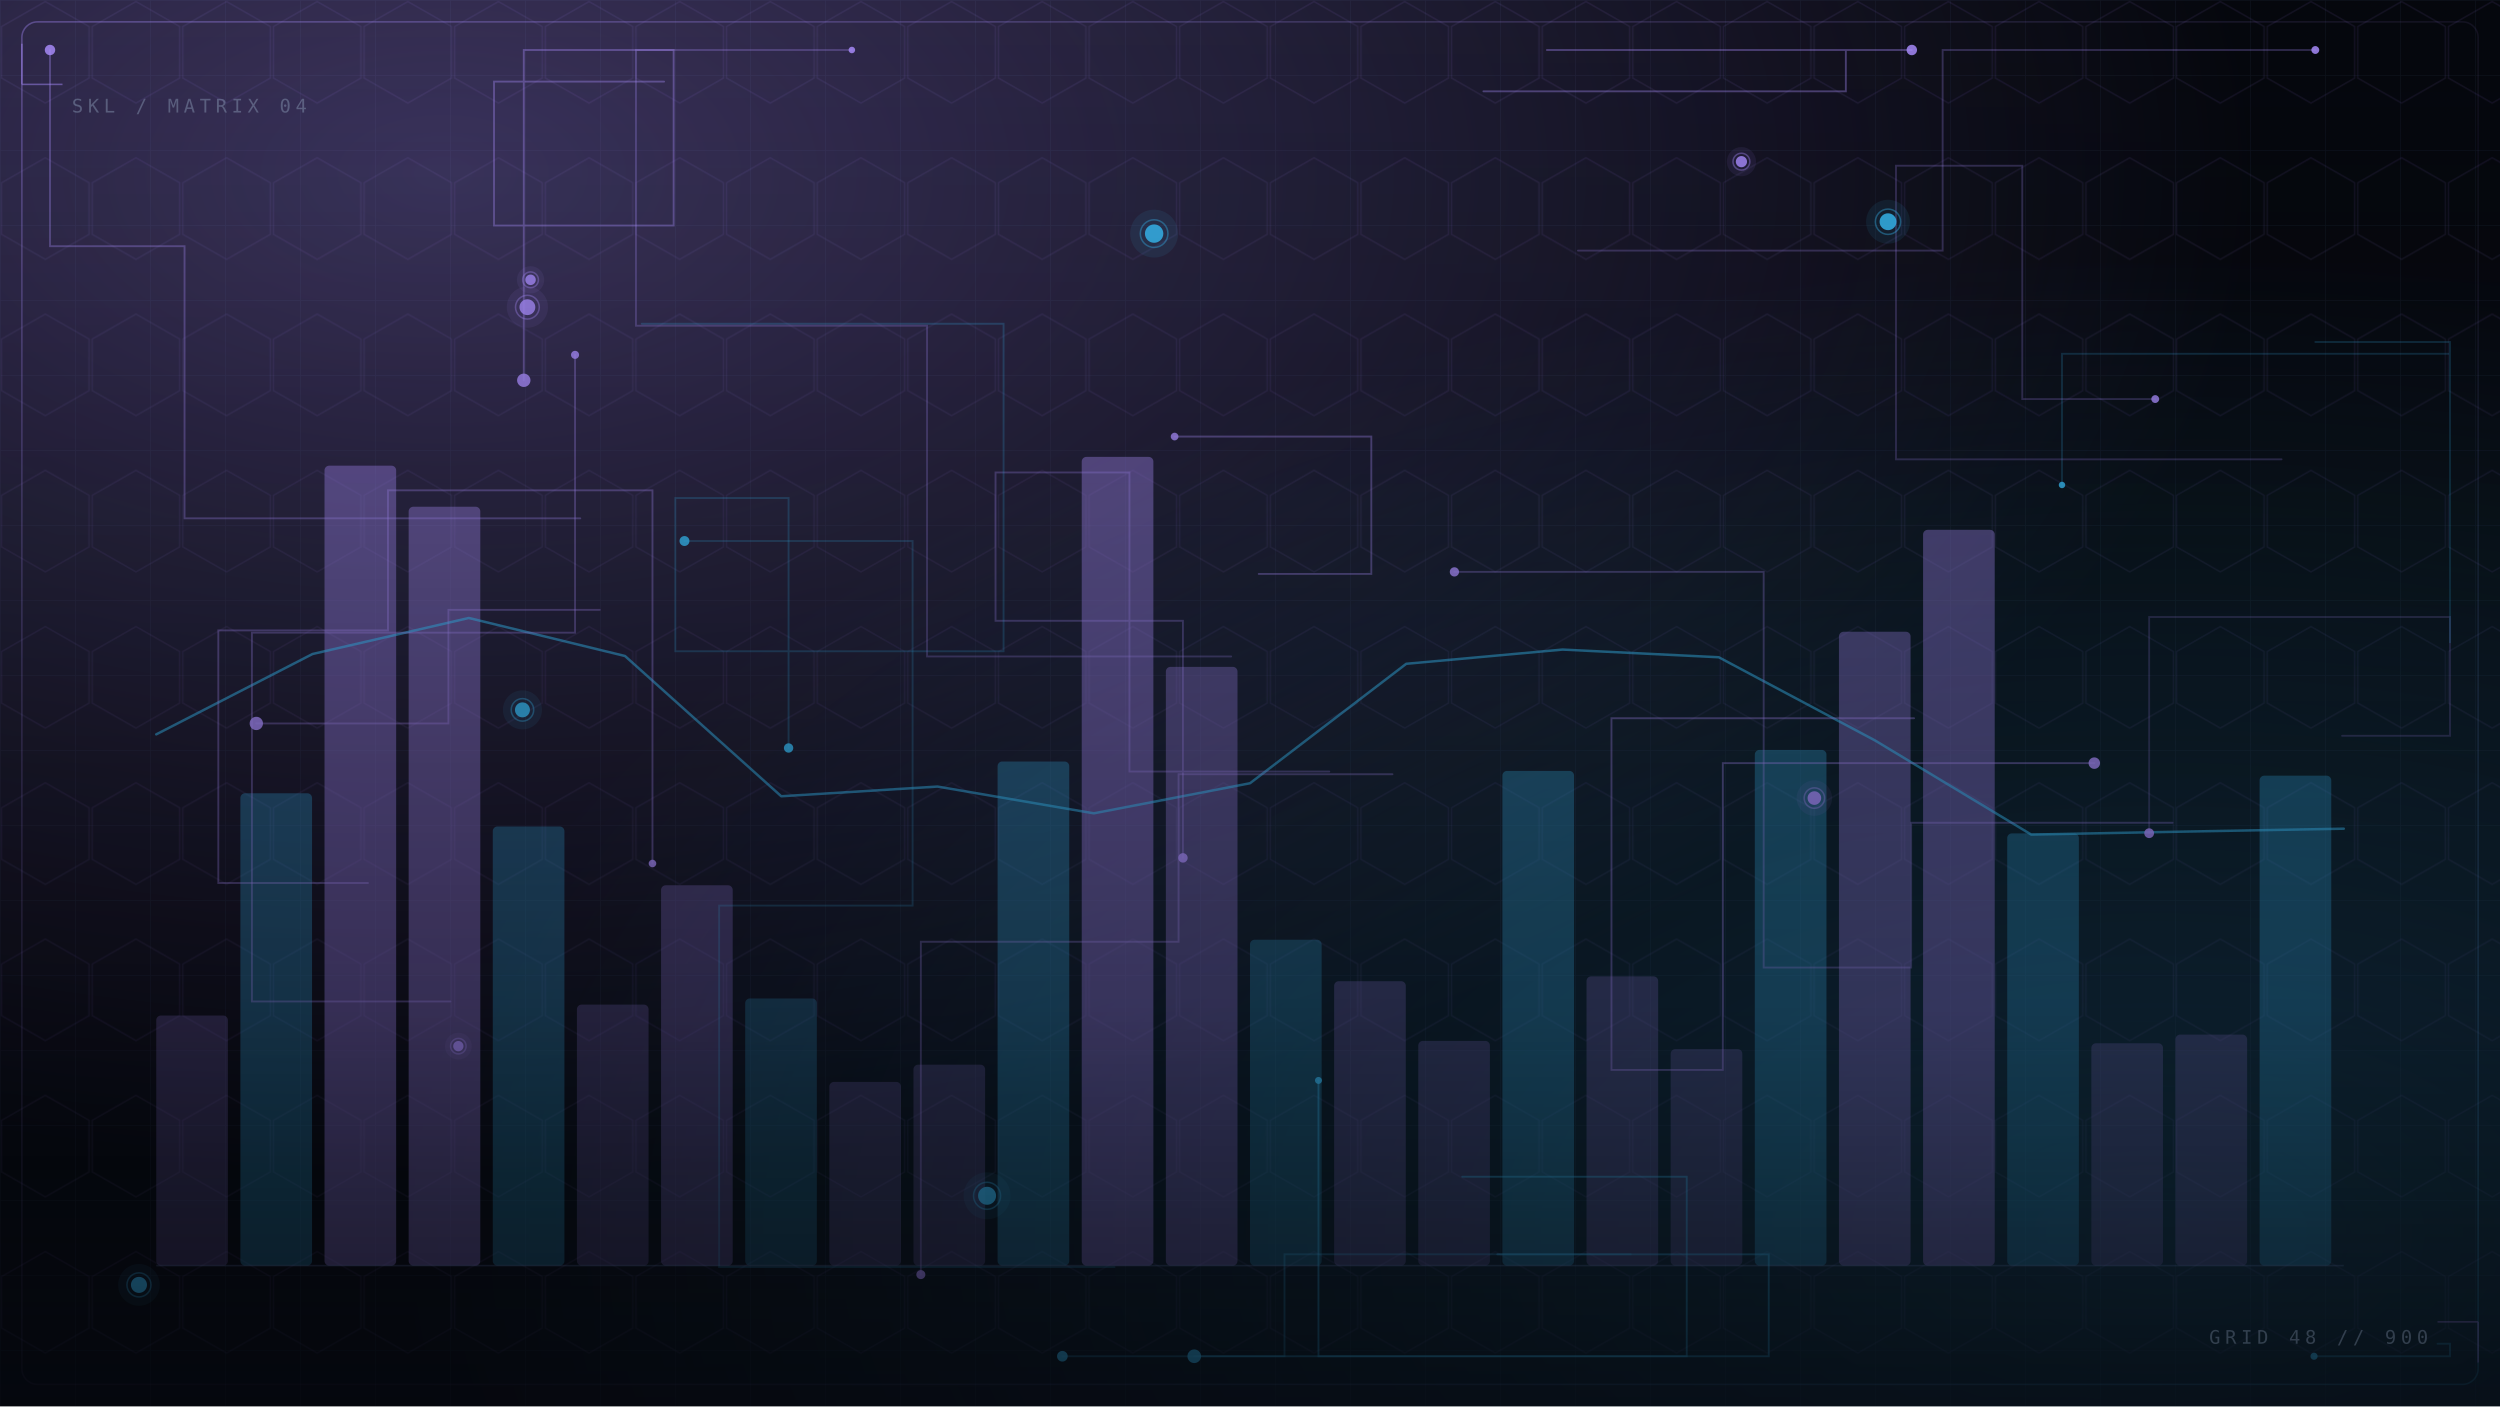
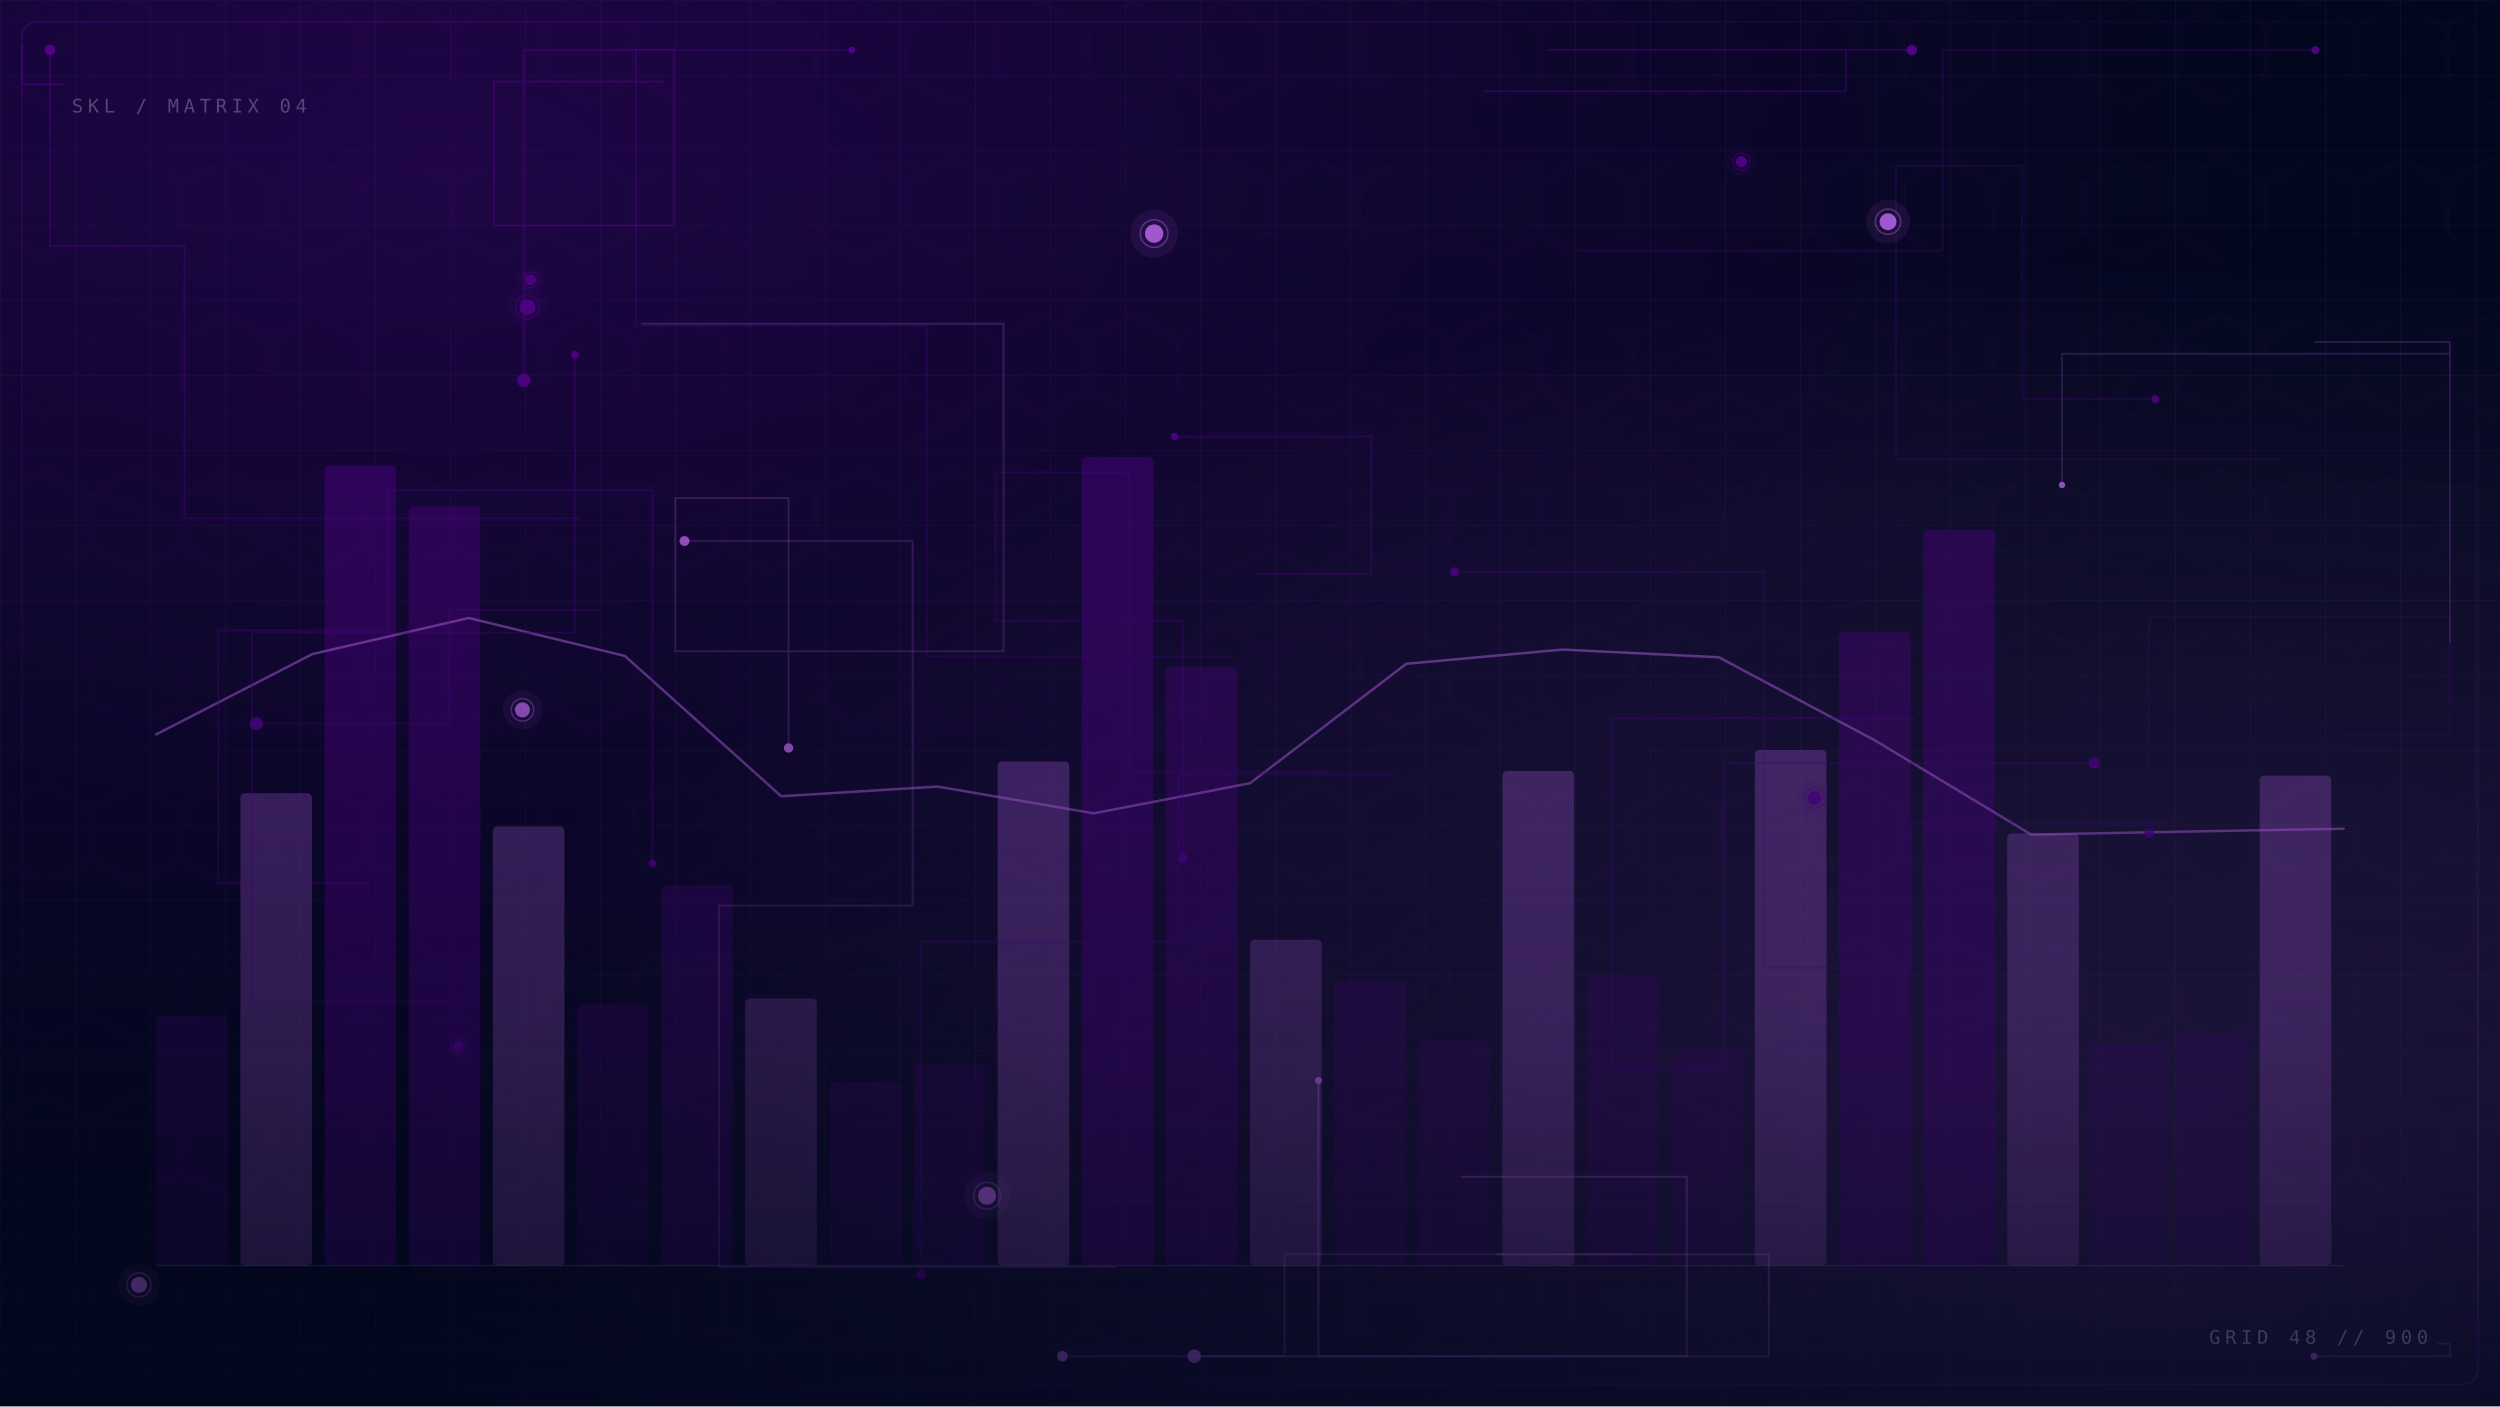
<svg xmlns="http://www.w3.org/2000/svg" viewBox="0 0 1600 900" width="1600" height="900" role="img" aria-label="Decorative engineering background">
  <defs>
    <radialGradient id="glowA" cx="18%" cy="12%" r="72%">
-       <stop offset="0" stop-color="#a78bfa" stop-opacity=".34" />
-       <stop offset="1" stop-color="#a78bfa" stop-opacity="0" />
+       <stop offset="0" stop-color="#5c0099" stop-opacity=".34" />
+       <stop offset="1" stop-color="#5c0099" stop-opacity="0" />
    </radialGradient>
    <radialGradient id="glowB" cx="86%" cy="88%" r="70%">
-       <stop offset="0" stop-color="#38bdf8" stop-opacity=".24" />
-       <stop offset="1" stop-color="#38bdf8" stop-opacity="0" />
+       <stop offset="0" stop-color="#c86bfa" stop-opacity=".24" />
+       <stop offset="1" stop-color="#c86bfa" stop-opacity="0" />
    </radialGradient>
    <linearGradient id="edge" x1="0" y1="0" x2="1" y2="1">
-       <stop offset="0" stop-color="#a78bfa" stop-opacity=".55" />
-       <stop offset=".55" stop-color="#a78bfa" stop-opacity=".08" />
-       <stop offset="1" stop-color="#38bdf8" stop-opacity=".4" />
+       <stop offset="0" stop-color="#5c0099" stop-opacity=".55" />
+       <stop offset=".55" stop-color="#5c0099" stop-opacity=".08" />
+       <stop offset="1" stop-color="#c86bfa" stop-opacity=".4" />
    </linearGradient>
    <pattern id="gridP" width="48" height="48" patternUnits="userSpaceOnUse">
-       <path d="M48 0H0v48" fill="none" stroke="#8fb4ff" stroke-opacity=".06" />
+       <path d="M48 0H0v48" fill="none" stroke="#c9a2ff" stroke-opacity=".06" />
    </pattern>
    <pattern id="hexP" width="58" height="100" patternUnits="userSpaceOnUse">
-       <path d="M29 1 57 17v33L29 66 1 50V17Z" fill="none" stroke="#a78bfa" stroke-opacity=".1" />
+       <path d="M29 1 57 17v33L29 66 1 50V17Z" fill="none" stroke="#5c0099" stroke-opacity=".1" />
    </pattern>
    <linearGradient id="fade" x1="0" y1="0" x2="0" y2="1">
-       <stop offset="0" stop-color="#05070d" stop-opacity="0" />
-       <stop offset=".72" stop-color="#05070d" stop-opacity=".45" />
-       <stop offset="1" stop-color="#05070d" stop-opacity=".92" />
+       <stop offset="0" stop-color="#03071e" stop-opacity="0" />
+       <stop offset=".72" stop-color="#03071e" stop-opacity=".45" />
+       <stop offset="1" stop-color="#03071e" stop-opacity=".92" />
    </linearGradient>
  </defs>
-   <rect width="1600" height="900" fill="#05070d" />
+   <rect width="1600" height="900" fill="#03071e" />
  <rect width="1600" height="900" fill="url(#gridP)" />
  <rect width="1600" height="900" fill="url(#hexP)" opacity=".85" />
  <rect width="1600" height="900" fill="url(#glowA)" />
  <rect width="1600" height="900" fill="url(#glowB)" />
  <rect x="14" y="14" width="1572" height="872" rx="10" fill="none" stroke="url(#edge)" stroke-opacity=".7" />
-   <g stroke="#a78bfa" stroke-opacity=".5" fill="none" stroke-width="1">
+   <g stroke="#5c0099" stroke-opacity=".5" fill="none" stroke-width="1">
    <path d="M14 54h26M14 54v-26M1586 846h-26M1586 846v26" />
  </g>
-   <rect x="100" y="649.94" width="45.85" height="160.06" rx="3" fill="#a78bfa" fill-opacity="0.25" />
-   <rect x="153.85" y="507.69" width="45.85" height="302.31" rx="3" fill="#38bdf8" fill-opacity="0.33" />
-   <rect x="207.69" y="298.04" width="45.85" height="511.96" rx="3" fill="#a78bfa" fill-opacity="0.44" />
-   <rect x="261.54" y="324.31" width="45.85" height="485.69" rx="3" fill="#a78bfa" fill-opacity="0.43" />
-   <rect x="315.38" y="528.94" width="45.85" height="281.06" rx="3" fill="#38bdf8" fill-opacity="0.32" />
-   <rect x="369.23" y="642.95" width="45.85" height="167.05" rx="3" fill="#a78bfa" fill-opacity="0.25" />
-   <rect x="423.08" y="566.58" width="45.85" height="243.42" rx="3" fill="#a78bfa" fill-opacity="0.3" />
-   <rect x="476.92" y="639.01" width="45.85" height="170.99" rx="3" fill="#38bdf8" fill-opacity="0.25" />
-   <rect x="530.77" y="692.42" width="45.85" height="117.58" rx="3" fill="#a78bfa" fill-opacity="0.23" />
-   <rect x="584.62" y="681.39" width="45.85" height="128.61" rx="3" fill="#a78bfa" fill-opacity="0.23" />
-   <rect x="638.46" y="487.36" width="45.85" height="322.64" rx="3" fill="#38bdf8" fill-opacity="0.34" />
-   <rect x="692.31" y="292.41" width="45.85" height="517.59" rx="3" fill="#a78bfa" fill-opacity="0.45" />
-   <rect x="746.15" y="426.79" width="45.85" height="383.21" rx="3" fill="#a78bfa" fill-opacity="0.37" />
-   <rect x="800" y="601.41" width="45.85" height="208.59" rx="3" fill="#38bdf8" fill-opacity="0.28" />
-   <rect x="853.85" y="627.95" width="45.85" height="182.05" rx="3" fill="#a78bfa" fill-opacity="0.26" />
-   <rect x="907.69" y="666.18" width="45.85" height="143.82" rx="3" fill="#a78bfa" fill-opacity="0.24" />
-   <rect x="961.54" y="493.38" width="45.85" height="316.62" rx="3" fill="#38bdf8" fill-opacity="0.34" />
-   <rect x="1015.38" y="624.86" width="45.85" height="185.14" rx="3" fill="#a78bfa" fill-opacity="0.26" />
-   <rect x="1069.23" y="671.42" width="45.85" height="138.58" rx="3" fill="#a78bfa" fill-opacity="0.24" />
-   <rect x="1123.08" y="479.94" width="45.85" height="330.06" rx="3" fill="#38bdf8" fill-opacity="0.34" />
-   <rect x="1176.92" y="404.32" width="45.85" height="405.68" rx="3" fill="#a78bfa" fill-opacity="0.39" />
-   <rect x="1230.77" y="339.09" width="45.85" height="470.91" rx="3" fill="#a78bfa" fill-opacity="0.42" />
-   <rect x="1284.62" y="533.37" width="45.85" height="276.63" rx="3" fill="#38bdf8" fill-opacity="0.31" />
-   <rect x="1338.46" y="667.69" width="45.85" height="142.31" rx="3" fill="#a78bfa" fill-opacity="0.24" />
-   <rect x="1392.31" y="662.15" width="45.85" height="147.85" rx="3" fill="#a78bfa" fill-opacity="0.24" />
-   <rect x="1446.15" y="496.43" width="45.85" height="313.57" rx="3" fill="#38bdf8" fill-opacity="0.33" />
-   <path d="M100 810h1400" stroke="#8fb4ff" stroke-opacity=".22" fill="none" />
-   <path d="M100 469.99 L200 418.57 L300 395.51 L400 419.84 L500 509.61 L600 503.4 L700 520.53 L800 501.28 L900 424.83 L1000 415.73 L1100 420.64 L1200 473.89 L1300 534.13 L1400 532.19 L1500 530.36" fill="none" stroke="#38bdf8" stroke-opacity=".55" stroke-width="1.6" stroke-linecap="round" stroke-linejoin="round" />
-   <path d="M1498.94 470.92 L1568 470.92 L1568 394.89 L1375.46 394.89 L1375.46 533.25" fill="none" stroke="#a78bfa" stroke-opacity="0.22" stroke-width="1.2" stroke-linecap="round" />
-   <circle cx="1375.46" cy="533.25" r="3.13" fill="#a78bfa" fill-opacity=".85" />
-   <path d="M713.27 810.94 L460.25 810.94 L460.25 579.57 L584.07 579.57 L584.07 346.25 L438.07 346.25" fill="none" stroke="#38bdf8" stroke-opacity="0.22" stroke-width="1.2" stroke-linecap="round" />
-   <circle cx="438.07" cy="346.25" r="3.18" fill="#38bdf8" fill-opacity=".85" />
-   <path d="M425.01 52.24 L316.17 52.24 L316.17 144.35 L431.13 144.35 L431.13 32 L335.22 32 L335.22 243.38" fill="none" stroke="#a78bfa" stroke-opacity="0.39" stroke-width="1.2" stroke-linecap="round" />
-   <circle cx="335.22" cy="243.38" r="4.28" fill="#a78bfa" fill-opacity=".85" />
-   <path d="M949.4 58.44 L1181.34 58.44 L1181.34 32 L989.56 32 L989.56 32 L1223.55 32" fill="none" stroke="#a78bfa" stroke-opacity="0.38" stroke-width="1.2" stroke-linecap="round" />
-   <circle cx="1223.55" cy="32" r="3.35" fill="#a78bfa" fill-opacity=".85" />
-   <path d="M1560 860 L1568 860 L1568 868 L1480.99 868" fill="none" stroke="#38bdf8" stroke-opacity="0.34" stroke-width="1.2" stroke-linecap="round" />
-   <circle cx="1480.99" cy="868" r="2.3" fill="#38bdf8" fill-opacity=".85" />
-   <path d="M805.59 367.32 L877.64 367.32 L877.64 279.4 L751.74 279.4" fill="none" stroke="#a78bfa" stroke-opacity="0.39" stroke-width="1.2" stroke-linecap="round" />
-   <circle cx="751.74" cy="279.4" r="2.46" fill="#a78bfa" fill-opacity=".85" />
-   <path d="M850.75 493.78 L722.84 493.78 L722.84 302.36 L637.14 302.36 L637.14 397.32 L757.08 397.32 L757.08 549.04" fill="none" stroke="#a78bfa" stroke-opacity="0.32" stroke-width="1.2" stroke-linecap="round" />
-   <circle cx="757.08" cy="549.04" r="3.03" fill="#a78bfa" fill-opacity=".85" />
-   <path d="M410.73 207.21 L642.29 207.21 L642.29 416.8 L432.2 416.8 L432.2 318.74 L504.69 318.74 L504.69 478.71" fill="none" stroke="#38bdf8" stroke-opacity="0.23" stroke-width="1.2" stroke-linecap="round" />
-   <circle cx="504.69" cy="478.71" r="2.99" fill="#38bdf8" fill-opacity=".85" />
-   <path d="M787.93 420.13 L593.3 420.13 L593.3 208.48 L407.02 208.48 L407.02 32 L545.19 32 L545.19 32" fill="none" stroke="#a78bfa" stroke-opacity="0.29" stroke-width="1.2" stroke-linecap="round" />
-   <circle cx="545.19" cy="32" r="2.1" fill="#a78bfa" fill-opacity=".85" />
-   <path d="M1009.89 160.39 L1243.29 160.39 L1243.29 32 L1481.8 32" fill="none" stroke="#a78bfa" stroke-opacity="0.26" stroke-width="1.2" stroke-linecap="round" />
-   <circle cx="1481.8" cy="32" r="2.52" fill="#a78bfa" fill-opacity=".85" />
-   <path d="M1481.81 218.87 L1568 218.87 L1568 411.57 L1568 411.57 L1568 226.45 L1319.68 226.45 L1319.68 310.38" fill="none" stroke="#38bdf8" stroke-opacity="0.2" stroke-width="1.2" stroke-linecap="round" />
-   <circle cx="1319.68" cy="310.38" r="2.08" fill="#38bdf8" fill-opacity=".85" />
-   <path d="M1390.44 526.57 L1223.13 526.57 L1223.13 619.21 L1128.75 619.21 L1128.75 366.01 L930.82 366.01" fill="none" stroke="#a78bfa" stroke-opacity="0.32" stroke-width="1.2" stroke-linecap="round" />
-   <circle cx="930.82" cy="366.01" r="2.96" fill="#a78bfa" fill-opacity=".85" />
-   <path d="M1460.18 293.97 L1213.43 293.97 L1213.43 106.07 L1294.25 106.07 L1294.25 255.4 L1379.35 255.4" fill="none" stroke="#a78bfa" stroke-opacity="0.25" stroke-width="1.2" stroke-linecap="round" />
-   <circle cx="1379.35" cy="255.4" r="2.51" fill="#a78bfa" fill-opacity=".85" />
-   <path d="M1043.68 802.74 L822.08 802.74 L822.08 868 L679.92 868" fill="none" stroke="#38bdf8" stroke-opacity="0.3" stroke-width="1.2" stroke-linecap="round" />
-   <circle cx="679.92" cy="868" r="3.41" fill="#38bdf8" fill-opacity=".85" />
-   <path d="M235.49 565.13 L139.72 565.13 L139.72 403.46 L248.3 403.46 L248.3 313.81 L417.58 313.81 L417.58 552.64" fill="none" stroke="#a78bfa" stroke-opacity="0.37" stroke-width="1.2" stroke-linecap="round" />
-   <circle cx="417.58" cy="552.64" r="2.43" fill="#a78bfa" fill-opacity=".85" />
-   <path d="M1225.01 459.67 L1031.34 459.67 L1031.34 684.77 L1102.61 684.77 L1102.61 488.41 L1340.36 488.41" fill="none" stroke="#a78bfa" stroke-opacity="0.4" stroke-width="1.2" stroke-linecap="round" />
-   <circle cx="1340.36" cy="488.41" r="3.68" fill="#a78bfa" fill-opacity=".85" />
-   <path d="M935.82 753.1 L1079.52 753.1 L1079.52 868 L985.25 868 L985.25 868 L764.32 868" fill="none" stroke="#38bdf8" stroke-opacity="0.42" stroke-width="1.2" stroke-linecap="round" />
-   <circle cx="764.32" cy="868" r="4.37" fill="#38bdf8" fill-opacity=".85" />
-   <path d="M891.18 495.51 L754.29 495.51 L754.29 602.73 L589.34 602.73 L589.34 815.74" fill="none" stroke="#a78bfa" stroke-opacity="0.33" stroke-width="1.2" stroke-linecap="round" />
-   <circle cx="589.34" cy="815.74" r="2.89" fill="#a78bfa" fill-opacity=".85" />
-   <path d="M371.38 331.75 L118.11 331.75 L118.11 157.56 L32 157.56 L32 32" fill="none" stroke="#a78bfa" stroke-opacity="0.36" stroke-width="1.2" stroke-linecap="round" />
-   <circle cx="32" cy="32" r="3.33" fill="#a78bfa" fill-opacity=".85" />
-   <path d="M958.29 802.78 L1132 802.78 L1132 868 L1044.61 868 L1044.61 868 L843.82 868 L843.82 691.47" fill="none" stroke="#38bdf8" stroke-opacity="0.42" stroke-width="1.2" stroke-linecap="round" />
-   <circle cx="843.82" cy="691.47" r="2.24" fill="#38bdf8" fill-opacity=".85" />
-   <path d="M383.88 390.3 L287 390.3 L287 463 L164.04 463" fill="none" stroke="#a78bfa" stroke-opacity="0.34" stroke-width="1.2" stroke-linecap="round" />
-   <circle cx="164.04" cy="463" r="4.27" fill="#a78bfa" fill-opacity=".85" />
-   <path d="M288.25 640.94 L161.23 640.94 L161.23 404.89 L368.03 404.89 L368.03 227.11" fill="none" stroke="#a78bfa" stroke-opacity="0.35" stroke-width="1.2" stroke-linecap="round" />
-   <circle cx="368.03" cy="227.11" r="2.58" fill="#a78bfa" fill-opacity=".85" />
+   <rect x="100" y="649.94" width="45.85" height="160.06" rx="3" fill="#5c0099" fill-opacity="0.25" />
+   <rect x="153.85" y="507.69" width="45.85" height="302.31" rx="3" fill="#c86bfa" fill-opacity="0.33" />
+   <rect x="207.69" y="298.04" width="45.85" height="511.96" rx="3" fill="#5c0099" fill-opacity="0.44" />
+   <rect x="261.54" y="324.31" width="45.85" height="485.69" rx="3" fill="#5c0099" fill-opacity="0.43" />
+   <rect x="315.38" y="528.94" width="45.85" height="281.06" rx="3" fill="#c86bfa" fill-opacity="0.32" />
+   <rect x="369.23" y="642.95" width="45.85" height="167.05" rx="3" fill="#5c0099" fill-opacity="0.25" />
+   <rect x="423.08" y="566.58" width="45.85" height="243.42" rx="3" fill="#5c0099" fill-opacity="0.3" />
+   <rect x="476.92" y="639.01" width="45.85" height="170.99" rx="3" fill="#c86bfa" fill-opacity="0.25" />
+   <rect x="530.77" y="692.42" width="45.85" height="117.58" rx="3" fill="#5c0099" fill-opacity="0.23" />
+   <rect x="584.62" y="681.39" width="45.85" height="128.61" rx="3" fill="#5c0099" fill-opacity="0.23" />
+   <rect x="638.46" y="487.36" width="45.85" height="322.64" rx="3" fill="#c86bfa" fill-opacity="0.34" />
+   <rect x="692.31" y="292.41" width="45.85" height="517.59" rx="3" fill="#5c0099" fill-opacity="0.45" />
+   <rect x="746.15" y="426.79" width="45.85" height="383.21" rx="3" fill="#5c0099" fill-opacity="0.37" />
+   <rect x="800" y="601.41" width="45.85" height="208.59" rx="3" fill="#c86bfa" fill-opacity="0.28" />
+   <rect x="853.85" y="627.95" width="45.85" height="182.05" rx="3" fill="#5c0099" fill-opacity="0.26" />
+   <rect x="907.69" y="666.18" width="45.85" height="143.82" rx="3" fill="#5c0099" fill-opacity="0.24" />
+   <rect x="961.54" y="493.38" width="45.85" height="316.62" rx="3" fill="#c86bfa" fill-opacity="0.34" />
+   <rect x="1015.38" y="624.86" width="45.85" height="185.14" rx="3" fill="#5c0099" fill-opacity="0.26" />
+   <rect x="1069.23" y="671.42" width="45.85" height="138.58" rx="3" fill="#5c0099" fill-opacity="0.24" />
+   <rect x="1123.08" y="479.94" width="45.85" height="330.06" rx="3" fill="#c86bfa" fill-opacity="0.34" />
+   <rect x="1176.92" y="404.32" width="45.85" height="405.68" rx="3" fill="#5c0099" fill-opacity="0.39" />
+   <rect x="1230.77" y="339.09" width="45.85" height="470.91" rx="3" fill="#5c0099" fill-opacity="0.42" />
+   <rect x="1284.62" y="533.37" width="45.85" height="276.63" rx="3" fill="#c86bfa" fill-opacity="0.31" />
+   <rect x="1338.46" y="667.69" width="45.85" height="142.31" rx="3" fill="#5c0099" fill-opacity="0.24" />
+   <rect x="1392.31" y="662.15" width="45.85" height="147.85" rx="3" fill="#5c0099" fill-opacity="0.24" />
+   <rect x="1446.15" y="496.43" width="45.85" height="313.57" rx="3" fill="#c86bfa" fill-opacity="0.33" />
+   <path d="M100 810h1400" stroke="#c9a2ff" stroke-opacity=".22" fill="none" />
+   <path d="M100 469.99 L200 418.57 L300 395.51 L400 419.84 L500 509.61 L600 503.4 L700 520.53 L800 501.28 L900 424.83 L1000 415.73 L1100 420.64 L1200 473.89 L1300 534.13 L1400 532.19 L1500 530.36" fill="none" stroke="#c86bfa" stroke-opacity=".55" stroke-width="1.6" stroke-linecap="round" stroke-linejoin="round" />
+   <path d="M1498.94 470.92 L1568 470.92 L1568 394.89 L1375.46 394.89 L1375.46 533.25" fill="none" stroke="#5c0099" stroke-opacity="0.22" stroke-width="1.2" stroke-linecap="round" />
+   <circle cx="1375.46" cy="533.25" r="3.13" fill="#5c0099" fill-opacity=".85" />
+   <path d="M713.27 810.94 L460.25 810.94 L460.25 579.57 L584.07 579.57 L584.07 346.25 L438.07 346.25" fill="none" stroke="#c86bfa" stroke-opacity="0.22" stroke-width="1.2" stroke-linecap="round" />
+   <circle cx="438.07" cy="346.25" r="3.18" fill="#c86bfa" fill-opacity=".85" />
+   <path d="M425.01 52.24 L316.17 52.24 L316.17 144.35 L431.13 144.35 L431.13 32 L335.22 32 L335.22 243.38" fill="none" stroke="#5c0099" stroke-opacity="0.39" stroke-width="1.2" stroke-linecap="round" />
+   <circle cx="335.22" cy="243.38" r="4.28" fill="#5c0099" fill-opacity=".85" />
+   <path d="M949.4 58.44 L1181.34 58.44 L1181.34 32 L989.56 32 L989.56 32 L1223.55 32" fill="none" stroke="#5c0099" stroke-opacity="0.38" stroke-width="1.2" stroke-linecap="round" />
+   <circle cx="1223.55" cy="32" r="3.35" fill="#5c0099" fill-opacity=".85" />
+   <path d="M1560 860 L1568 860 L1568 868 L1480.99 868" fill="none" stroke="#c86bfa" stroke-opacity="0.34" stroke-width="1.2" stroke-linecap="round" />
+   <circle cx="1480.99" cy="868" r="2.3" fill="#c86bfa" fill-opacity=".85" />
+   <path d="M805.59 367.32 L877.64 367.32 L877.64 279.4 L751.74 279.4" fill="none" stroke="#5c0099" stroke-opacity="0.39" stroke-width="1.2" stroke-linecap="round" />
+   <circle cx="751.74" cy="279.4" r="2.46" fill="#5c0099" fill-opacity=".85" />
+   <path d="M850.75 493.78 L722.84 493.78 L722.84 302.36 L637.14 302.36 L637.14 397.32 L757.08 397.32 L757.08 549.04" fill="none" stroke="#5c0099" stroke-opacity="0.32" stroke-width="1.2" stroke-linecap="round" />
+   <circle cx="757.08" cy="549.04" r="3.03" fill="#5c0099" fill-opacity=".85" />
+   <path d="M410.73 207.21 L642.29 207.21 L642.29 416.8 L432.2 416.8 L432.2 318.74 L504.69 318.74 L504.69 478.71" fill="none" stroke="#c86bfa" stroke-opacity="0.23" stroke-width="1.2" stroke-linecap="round" />
+   <circle cx="504.69" cy="478.71" r="2.99" fill="#c86bfa" fill-opacity=".85" />
+   <path d="M787.93 420.13 L593.3 420.13 L593.3 208.48 L407.02 208.48 L407.02 32 L545.19 32 L545.19 32" fill="none" stroke="#5c0099" stroke-opacity="0.29" stroke-width="1.2" stroke-linecap="round" />
+   <circle cx="545.19" cy="32" r="2.1" fill="#5c0099" fill-opacity=".85" />
+   <path d="M1009.89 160.39 L1243.29 160.39 L1243.29 32 L1481.8 32" fill="none" stroke="#5c0099" stroke-opacity="0.26" stroke-width="1.2" stroke-linecap="round" />
+   <circle cx="1481.8" cy="32" r="2.52" fill="#5c0099" fill-opacity=".85" />
+   <path d="M1481.81 218.87 L1568 218.87 L1568 411.57 L1568 411.57 L1568 226.45 L1319.68 226.45 L1319.68 310.38" fill="none" stroke="#c86bfa" stroke-opacity="0.2" stroke-width="1.2" stroke-linecap="round" />
+   <circle cx="1319.68" cy="310.38" r="2.08" fill="#c86bfa" fill-opacity=".85" />
+   <path d="M1390.44 526.57 L1223.13 526.57 L1223.13 619.21 L1128.75 619.21 L1128.75 366.01 L930.82 366.01" fill="none" stroke="#5c0099" stroke-opacity="0.32" stroke-width="1.2" stroke-linecap="round" />
+   <circle cx="930.82" cy="366.01" r="2.96" fill="#5c0099" fill-opacity=".85" />
+   <path d="M1460.18 293.97 L1213.43 293.97 L1213.43 106.07 L1294.25 106.07 L1294.25 255.4 L1379.35 255.4" fill="none" stroke="#5c0099" stroke-opacity="0.25" stroke-width="1.2" stroke-linecap="round" />
+   <circle cx="1379.35" cy="255.4" r="2.51" fill="#5c0099" fill-opacity=".85" />
+   <path d="M1043.68 802.74 L822.08 802.74 L822.08 868 L679.92 868" fill="none" stroke="#c86bfa" stroke-opacity="0.3" stroke-width="1.2" stroke-linecap="round" />
+   <circle cx="679.92" cy="868" r="3.41" fill="#c86bfa" fill-opacity=".85" />
+   <path d="M235.49 565.13 L139.72 565.13 L139.72 403.46 L248.3 403.46 L248.3 313.81 L417.58 313.81 L417.58 552.64" fill="none" stroke="#5c0099" stroke-opacity="0.37" stroke-width="1.2" stroke-linecap="round" />
+   <circle cx="417.58" cy="552.64" r="2.43" fill="#5c0099" fill-opacity=".85" />
+   <path d="M1225.01 459.67 L1031.34 459.67 L1031.34 684.77 L1102.61 684.77 L1102.61 488.41 L1340.36 488.41" fill="none" stroke="#5c0099" stroke-opacity="0.4" stroke-width="1.2" stroke-linecap="round" />
+   <circle cx="1340.36" cy="488.41" r="3.68" fill="#5c0099" fill-opacity=".85" />
+   <path d="M935.82 753.1 L1079.52 753.1 L1079.52 868 L985.25 868 L985.25 868 L764.32 868" fill="none" stroke="#c86bfa" stroke-opacity="0.42" stroke-width="1.2" stroke-linecap="round" />
+   <circle cx="764.32" cy="868" r="4.37" fill="#c86bfa" fill-opacity=".85" />
+   <path d="M891.18 495.51 L754.29 495.51 L754.29 602.73 L589.34 602.73 L589.34 815.74" fill="none" stroke="#5c0099" stroke-opacity="0.33" stroke-width="1.2" stroke-linecap="round" />
+   <circle cx="589.34" cy="815.74" r="2.89" fill="#5c0099" fill-opacity=".85" />
+   <path d="M371.38 331.75 L118.11 331.75 L118.11 157.56 L32 157.56 L32 32" fill="none" stroke="#5c0099" stroke-opacity="0.36" stroke-width="1.2" stroke-linecap="round" />
+   <circle cx="32" cy="32" r="3.33" fill="#5c0099" fill-opacity=".85" />
+   <path d="M958.29 802.78 L1132 802.78 L1132 868 L1044.61 868 L1044.61 868 L843.82 868 L843.82 691.47" fill="none" stroke="#c86bfa" stroke-opacity="0.42" stroke-width="1.2" stroke-linecap="round" />
+   <circle cx="843.82" cy="691.47" r="2.24" fill="#c86bfa" fill-opacity=".85" />
+   <path d="M383.88 390.3 L287 390.3 L287 463 L164.04 463" fill="none" stroke="#5c0099" stroke-opacity="0.34" stroke-width="1.2" stroke-linecap="round" />
+   <circle cx="164.04" cy="463" r="4.27" fill="#5c0099" fill-opacity=".85" />
+   <path d="M288.25 640.94 L161.23 640.94 L161.23 404.89 L368.03 404.89 L368.03 227.11" fill="none" stroke="#5c0099" stroke-opacity="0.35" stroke-width="1.2" stroke-linecap="round" />
+   <circle cx="368.03" cy="227.11" r="2.58" fill="#5c0099" fill-opacity=".85" />
  <g>
-     <circle cx="1161.2" cy="510.77" r="11.33" fill="#a78bfa" fill-opacity=".09" />
-     <circle cx="1161.2" cy="510.77" r="6.54" fill="none" stroke="#a78bfa" stroke-opacity=".4" />
-     <circle cx="1161.2" cy="510.77" r="4.36" fill="#a78bfa" fill-opacity=".85" />
+     <circle cx="1161.2" cy="510.77" r="11.33" fill="#5c0099" fill-opacity=".09" />
+     <circle cx="1161.2" cy="510.77" r="6.54" fill="none" stroke="#5c0099" stroke-opacity=".4" />
+     <circle cx="1161.2" cy="510.77" r="4.36" fill="#5c0099" fill-opacity=".85" />
  </g>
  <g>
-     <circle cx="1208.33" cy="141.91" r="14.03" fill="#38bdf8" fill-opacity=".09" />
-     <circle cx="1208.33" cy="141.91" r="8.09" fill="none" stroke="#38bdf8" stroke-opacity=".4" />
-     <circle cx="1208.33" cy="141.91" r="5.4" fill="#38bdf8" fill-opacity=".85" />
+     <circle cx="1208.33" cy="141.91" r="14.03" fill="#c86bfa" fill-opacity=".09" />
+     <circle cx="1208.33" cy="141.91" r="8.09" fill="none" stroke="#c86bfa" stroke-opacity=".4" />
+     <circle cx="1208.33" cy="141.91" r="5.4" fill="#c86bfa" fill-opacity=".85" />
  </g>
  <g>
-     <circle cx="1114.51" cy="103.46" r="9.33" fill="#a78bfa" fill-opacity=".09" />
-     <circle cx="1114.51" cy="103.46" r="5.38" fill="none" stroke="#a78bfa" stroke-opacity=".4" />
-     <circle cx="1114.51" cy="103.46" r="3.59" fill="#a78bfa" fill-opacity=".85" />
+     <circle cx="1114.51" cy="103.46" r="9.33" fill="#5c0099" fill-opacity=".09" />
+     <circle cx="1114.51" cy="103.46" r="5.38" fill="none" stroke="#5c0099" stroke-opacity=".4" />
+     <circle cx="1114.51" cy="103.46" r="3.59" fill="#5c0099" fill-opacity=".85" />
  </g>
  <g>
-     <circle cx="738.64" cy="149.51" r="15.32" fill="#38bdf8" fill-opacity=".09" />
-     <circle cx="738.64" cy="149.51" r="8.84" fill="none" stroke="#38bdf8" stroke-opacity=".4" />
-     <circle cx="738.64" cy="149.51" r="5.89" fill="#38bdf8" fill-opacity=".85" />
+     <circle cx="738.64" cy="149.51" r="15.32" fill="#c86bfa" fill-opacity=".09" />
+     <circle cx="738.64" cy="149.51" r="8.84" fill="none" stroke="#c86bfa" stroke-opacity=".4" />
+     <circle cx="738.64" cy="149.51" r="5.89" fill="#c86bfa" fill-opacity=".85" />
  </g>
  <g>
-     <circle cx="337.53" cy="196.59" r="13.18" fill="#a78bfa" fill-opacity=".09" />
-     <circle cx="337.53" cy="196.59" r="7.6" fill="none" stroke="#a78bfa" stroke-opacity=".4" />
-     <circle cx="337.53" cy="196.59" r="5.07" fill="#a78bfa" fill-opacity=".85" />
+     <circle cx="337.53" cy="196.59" r="13.18" fill="#5c0099" fill-opacity=".09" />
+     <circle cx="337.53" cy="196.59" r="7.6" fill="none" stroke="#5c0099" stroke-opacity=".4" />
+     <circle cx="337.53" cy="196.59" r="5.07" fill="#5c0099" fill-opacity=".85" />
  </g>
  <g>
-     <circle cx="88.94" cy="822.33" r="13.35" fill="#38bdf8" fill-opacity=".09" />
-     <circle cx="88.94" cy="822.33" r="7.7" fill="none" stroke="#38bdf8" stroke-opacity=".4" />
-     <circle cx="88.94" cy="822.33" r="5.14" fill="#38bdf8" fill-opacity=".85" />
+     <circle cx="88.94" cy="822.33" r="13.35" fill="#c86bfa" fill-opacity=".09" />
+     <circle cx="88.94" cy="822.33" r="7.7" fill="none" stroke="#c86bfa" stroke-opacity=".4" />
+     <circle cx="88.94" cy="822.33" r="5.14" fill="#c86bfa" fill-opacity=".85" />
  </g>
  <g>
-     <circle cx="293.34" cy="669.54" r="8.58" fill="#a78bfa" fill-opacity=".09" />
-     <circle cx="293.34" cy="669.54" r="4.95" fill="none" stroke="#a78bfa" stroke-opacity=".4" />
-     <circle cx="293.34" cy="669.54" r="3.3" fill="#a78bfa" fill-opacity=".85" />
+     <circle cx="293.34" cy="669.54" r="8.58" fill="#5c0099" fill-opacity=".09" />
+     <circle cx="293.34" cy="669.54" r="4.95" fill="none" stroke="#5c0099" stroke-opacity=".4" />
+     <circle cx="293.34" cy="669.54" r="3.3" fill="#5c0099" fill-opacity=".85" />
  </g>
  <g>
-     <circle cx="334.37" cy="454.32" r="12.48" fill="#38bdf8" fill-opacity=".09" />
-     <circle cx="334.37" cy="454.32" r="7.2" fill="none" stroke="#38bdf8" stroke-opacity=".4" />
-     <circle cx="334.37" cy="454.32" r="4.8" fill="#38bdf8" fill-opacity=".85" />
+     <circle cx="334.37" cy="454.32" r="12.48" fill="#c86bfa" fill-opacity=".09" />
+     <circle cx="334.37" cy="454.32" r="7.2" fill="none" stroke="#c86bfa" stroke-opacity=".4" />
+     <circle cx="334.37" cy="454.32" r="4.8" fill="#c86bfa" fill-opacity=".85" />
  </g>
  <g>
-     <circle cx="339.55" cy="179.08" r="8.73" fill="#a78bfa" fill-opacity=".09" />
-     <circle cx="339.55" cy="179.08" r="5.04" fill="none" stroke="#a78bfa" stroke-opacity=".4" />
-     <circle cx="339.55" cy="179.08" r="3.36" fill="#a78bfa" fill-opacity=".85" />
+     <circle cx="339.55" cy="179.08" r="8.73" fill="#5c0099" fill-opacity=".09" />
+     <circle cx="339.55" cy="179.08" r="5.04" fill="none" stroke="#5c0099" stroke-opacity=".4" />
+     <circle cx="339.55" cy="179.08" r="3.36" fill="#5c0099" fill-opacity=".85" />
  </g>
  <g>
-     <circle cx="631.72" cy="765.3" r="15" fill="#38bdf8" fill-opacity=".09" />
-     <circle cx="631.72" cy="765.3" r="8.65" fill="none" stroke="#38bdf8" stroke-opacity=".4" />
-     <circle cx="631.72" cy="765.3" r="5.77" fill="#38bdf8" fill-opacity=".85" />
+     <circle cx="631.72" cy="765.3" r="15" fill="#c86bfa" fill-opacity=".09" />
+     <circle cx="631.72" cy="765.3" r="8.65" fill="none" stroke="#c86bfa" stroke-opacity=".4" />
+     <circle cx="631.72" cy="765.3" r="5.77" fill="#c86bfa" fill-opacity=".85" />
  </g>
  <rect width="1600" height="900" fill="url(#fade)" opacity=".8" />
-   <text x="46" y="72" font-family="ui-monospace, SFMono-Regular, Menlo, Consolas, monospace" font-size="12" letter-spacing="3" fill="#93a4bf" fill-opacity="0.42" text-anchor="start">SKL / MATRIX 04</text>
-   <text x="1554" y="860" font-family="ui-monospace, SFMono-Regular, Menlo, Consolas, monospace" font-size="12" letter-spacing="3" fill="#93a4bf" fill-opacity="0.3" text-anchor="end">GRID 48 // 900</text>
+   <text x="46" y="72" font-family="ui-monospace, SFMono-Regular, Menlo, Consolas, monospace" font-size="12" letter-spacing="3" fill="#a89ec6" fill-opacity="0.42" text-anchor="start">SKL / MATRIX 04</text>
+   <text x="1554" y="860" font-family="ui-monospace, SFMono-Regular, Menlo, Consolas, monospace" font-size="12" letter-spacing="3" fill="#a89ec6" fill-opacity="0.3" text-anchor="end">GRID 48 // 900</text>
</svg>
